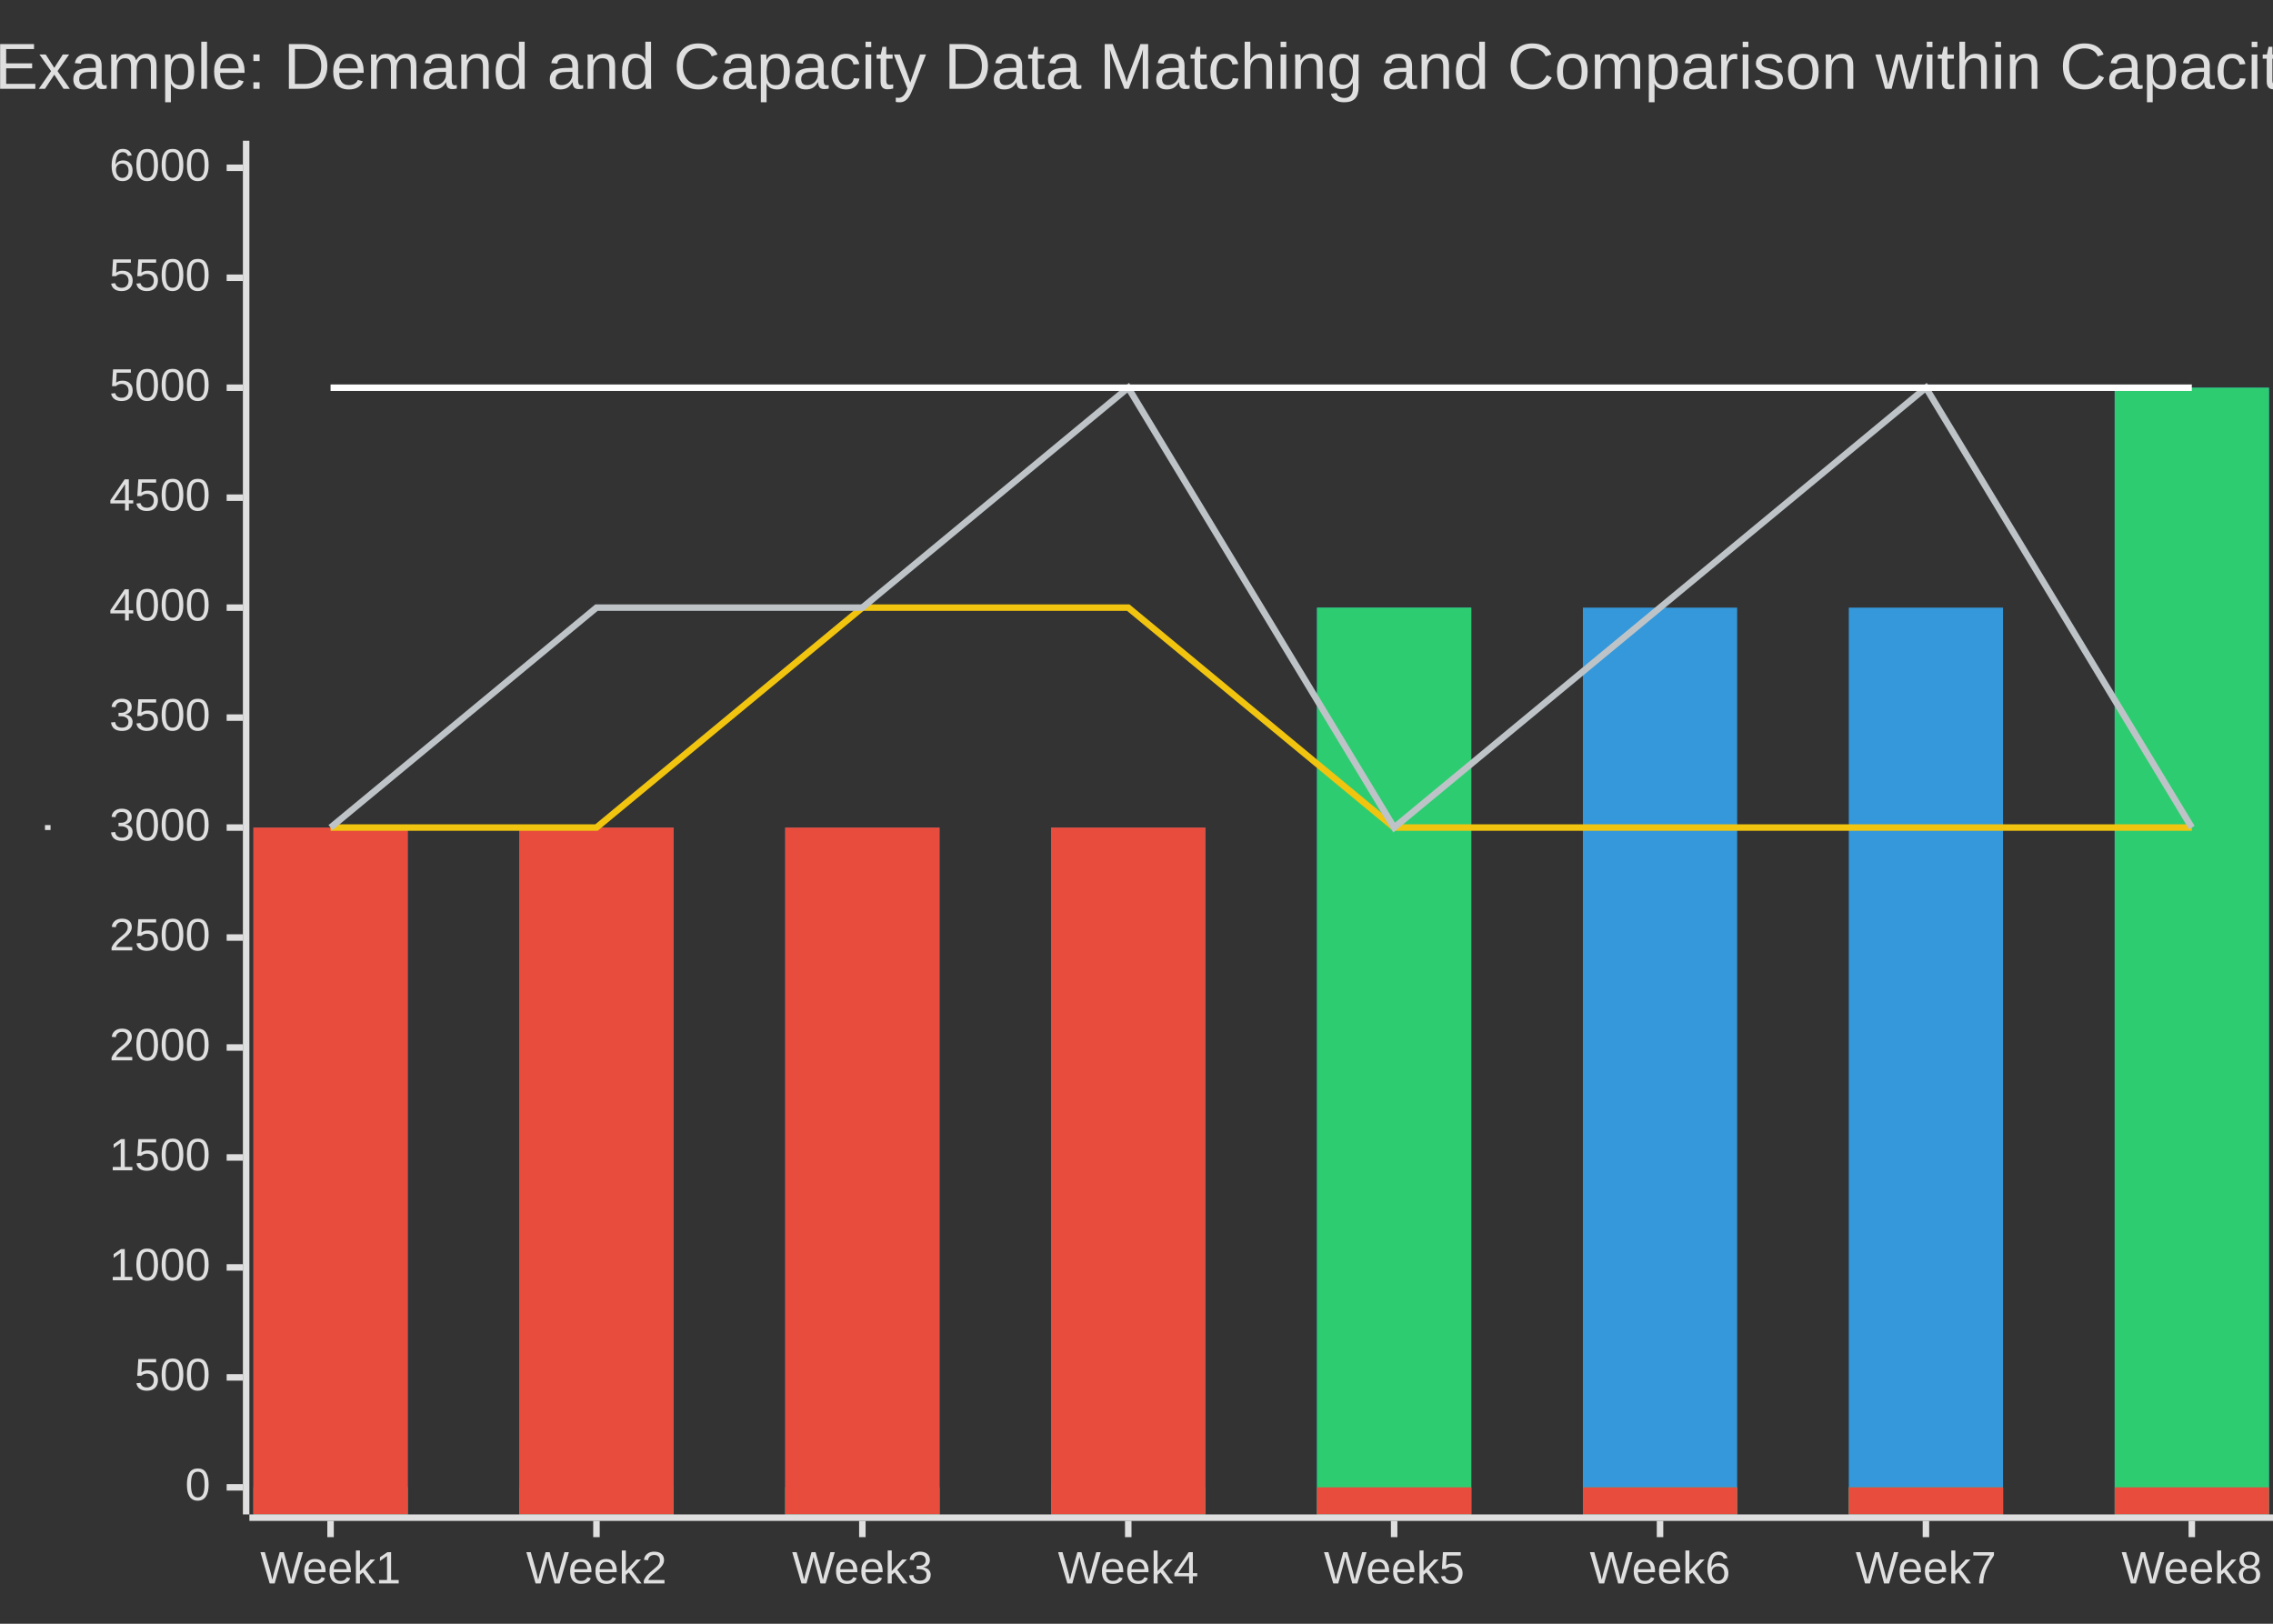
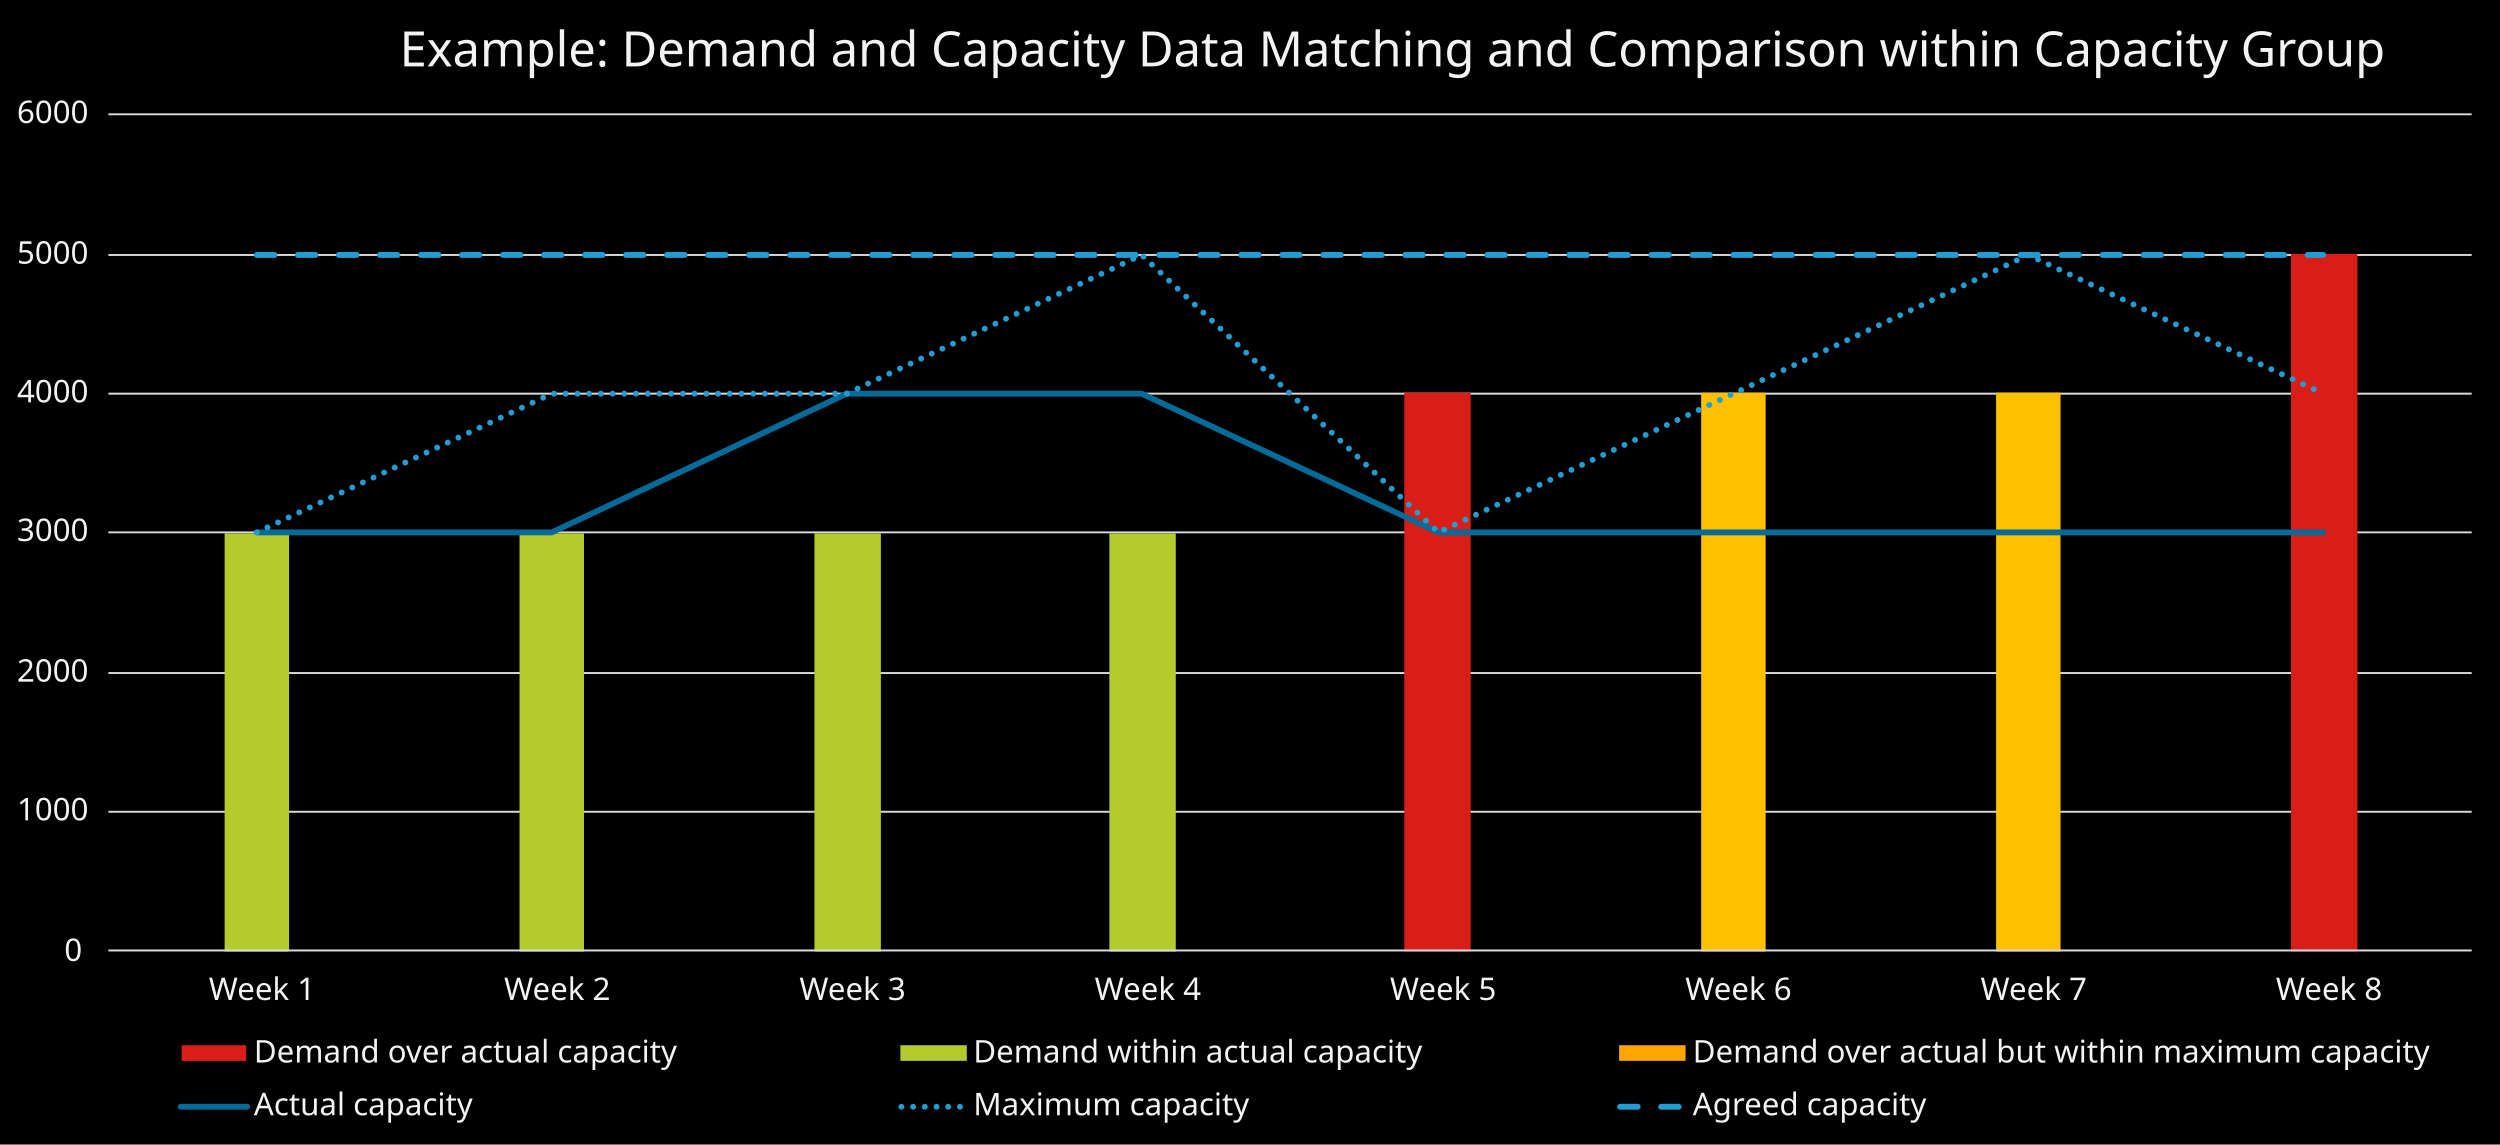
- <svg xmlns="http://www.w3.org/2000/svg" aria-roledescription="xychart" role="graphics-document document" viewBox="0 0 700 500" style="max-width: 100%;" width="100%" id="graph-div" height="100%">
-   <style>#graph-div{font-family:"trebuchet ms",verdana,arial,sans-serif;font-size:16px;fill:#ccc;}#graph-div .error-icon{fill:#a44141;}#graph-div .error-text{fill:#ddd;stroke:#ddd;}#graph-div .edge-thickness-normal{stroke-width:2px;}#graph-div .edge-thickness-thick{stroke-width:3.5px;}#graph-div .edge-pattern-solid{stroke-dasharray:0;}#graph-div .edge-pattern-dashed{stroke-dasharray:3;}#graph-div .edge-pattern-dotted{stroke-dasharray:2;}#graph-div .marker{fill:lightgrey;stroke:lightgrey;}#graph-div .marker.cross{stroke:lightgrey;}#graph-div svg{font-family:"trebuchet ms",verdana,arial,sans-serif;font-size:16px;}#graph-div :root{--mermaid-font-family:"trebuchet ms",verdana,arial,sans-serif;}</style>
-   <g />
-   <g class="main">
-     <rect fill="#333" class="background" height="500" width="700" />
-     <g class="chart-title">
-       <text transform="translate(385.816, 21.66667) rotate(0)" text-anchor="middle" dominant-baseline="middle" font-size="20" fill="#e0dfdf" y="0" x="0">Example: Demand and Capacity Data Matching and Comparison within Capacity Group</text>
+ <svg xmlns="http://www.w3.org/2000/svg" width="1280" height="586" overflow="hidden">
+   <defs>
+     <clipPath id="clip0">
+       <rect x="0" y="0" width="1280" height="586" />
+     </clipPath>
+   </defs>
+   <g clip-path="url(#clip0)">
+     <rect x="0" y="0" width="1280" height="586.167" fill="#FFFFFF" />
+     <rect x="0" y="0" width="1280" height="586.167" />
+     <g>
+       <rect x="56" y="59.017" width="1209" height="428.122" />
    </g>
-     <g class="plot">
-       <g class="bar-plot-0">
-         <rect stroke-width="0" stroke="#3498db" fill="#3498db" height="211.5" width="47.5" y="254.833" x="78.053" />
-         <rect stroke-width="0" stroke="#3498db" fill="#3498db" height="211.5" width="47.5" y="254.833" x="159.938" />
-         <rect stroke-width="0" stroke="#3498db" fill="#3498db" height="211.5" width="47.5" y="254.833" x="241.824" />
-         <rect stroke-width="0" stroke="#3498db" fill="#3498db" height="211.5" width="47.5" y="254.833" x="323.709" />
-         <rect stroke-width="0" stroke="#3498db" fill="#3498db" height="279.222" width="47.5" y="187.111" x="405.594" />
-         <rect stroke-width="0" stroke="#3498db" fill="#3498db" height="279.222" width="47.5" y="187.111" x="487.479" />
-         <rect stroke-width="0" stroke="#3498db" fill="#3498db" height="279.222" width="47.5" y="187.111" x="569.365" />
-         <rect stroke-width="0" stroke="#3498db" fill="#3498db" height="346.944" width="47.5" y="119.389" x="651.25" />
-       </g>
-       <g class="bar-plot-1">
-         <rect stroke-width="0" stroke="#2ecc71" fill="#2ecc71" height="8.333" width="47.5" y="458" x="78.053" />
-         <rect stroke-width="0" stroke="#2ecc71" fill="#2ecc71" height="8.333" width="47.5" y="458" x="159.938" />
-         <rect stroke-width="0" stroke="#2ecc71" fill="#2ecc71" height="8.333" width="47.5" y="458" x="241.824" />
-         <rect stroke-width="0" stroke="#2ecc71" fill="#2ecc71" height="8.333" width="47.5" y="458" x="323.709" />
-         <rect stroke-width="0" stroke="#2ecc71" fill="#2ecc71" height="279.222" width="47.5" y="187.111" x="405.594" />
-         <rect stroke-width="0" stroke="#2ecc71" fill="#2ecc71" height="8.333" width="47.5" y="458" x="487.479" />
-         <rect stroke-width="0" stroke="#2ecc71" fill="#2ecc71" height="8.333" width="47.5" y="458" x="569.365" />
-         <rect stroke-width="0" stroke="#2ecc71" fill="#2ecc71" height="346.944" width="47.5" y="119.389" x="651.25" />
-       </g>
-       <g class="bar-plot-2">
-         <rect stroke-width="0" stroke="#e74c3c" fill="#e74c3c" height="211.5" width="47.5" y="254.833" x="78.053" />
-         <rect stroke-width="0" stroke="#e74c3c" fill="#e74c3c" height="211.5" width="47.5" y="254.833" x="159.938" />
-         <rect stroke-width="0" stroke="#e74c3c" fill="#e74c3c" height="211.5" width="47.5" y="254.833" x="241.824" />
-         <rect stroke-width="0" stroke="#e74c3c" fill="#e74c3c" height="211.5" width="47.5" y="254.833" x="323.709" />
-         <rect stroke-width="0" stroke="#e74c3c" fill="#e74c3c" height="8.333" width="47.5" y="458" x="405.594" />
-         <rect stroke-width="0" stroke="#e74c3c" fill="#e74c3c" height="8.333" width="47.5" y="458" x="487.479" />
-         <rect stroke-width="0" stroke="#e74c3c" fill="#e74c3c" height="8.333" width="47.5" y="458" x="569.365" />
-         <rect stroke-width="0" stroke="#e74c3c" fill="#e74c3c" height="8.333" width="47.5" y="458" x="651.25" />
-       </g>
-       <g class="line-plot-3">
-         <path stroke-width="2" stroke="#f1c40f" fill="none" d="M101.803,254.833L183.688,254.833L265.574,187.111L347.459,187.111L429.344,254.833L511.229,254.833L593.115,254.833L675,254.833" />
-       </g>
-       <g class="line-plot-4">
-         <path stroke-width="2" stroke="#bdc3c7" fill="none" d="M101.803,254.833L183.688,187.111L265.574,187.111L347.459,119.389L429.344,254.833L511.229,187.111L593.115,119.389L675,254.833" />
-       </g>
-       <g class="line-plot-5">
-         <path stroke-width="2" stroke="#ffffff" fill="none" d="M101.803,119.389L183.688,119.389L265.574,119.389L347.459,119.389L429.344,119.389L511.229,119.389L593.115,119.389L675,119.389" />
-       </g>
+     <g>
+       <path d="M55.5 415.618 1265.5 415.618M55.5 344.598 1265.5 344.598M55.5 272.578 1265.5 272.578M55.5 201.557 1265.5 201.557M55.5 130.537 1265.5 130.537M55.5 58.517 1265.5 58.517" stroke="#D9D9D9" stroke-linejoin="round" stroke-miterlimit="10" fill="none" />
    </g>
-     <g class="bottom-axis">
-       <g class="axis-line">
-         <path stroke-width="2" stroke="#e0dfdf" fill="none" d="M 76.803,467.333 L 700,467.333" />
-       </g>
-       <g class="label">
-         <text transform="translate(101.8031, 478.3333) rotate(0)" text-anchor="middle" dominant-baseline="text-before-edge" font-size="14" fill="#e0dfdf" y="0" x="0">Week1</text>
-         <text transform="translate(183.6884, 478.3333) rotate(0)" text-anchor="middle" dominant-baseline="text-before-edge" font-size="14" fill="#e0dfdf" y="0" x="0">Week2</text>
-         <text transform="translate(265.5737, 478.3333) rotate(0)" text-anchor="middle" dominant-baseline="text-before-edge" font-size="14" fill="#e0dfdf" y="0" x="0">Week3</text>
-         <text transform="translate(347.4589, 478.3333) rotate(0)" text-anchor="middle" dominant-baseline="text-before-edge" font-size="14" fill="#e0dfdf" y="0" x="0">Week4</text>
-         <text transform="translate(429.3442, 478.3333) rotate(0)" text-anchor="middle" dominant-baseline="text-before-edge" font-size="14" fill="#e0dfdf" y="0" x="0">Week5</text>
-         <text transform="translate(511.2295, 478.3333) rotate(0)" text-anchor="middle" dominant-baseline="text-before-edge" font-size="14" fill="#e0dfdf" y="0" x="0">Week6</text>
-         <text transform="translate(593.1147, 478.3333) rotate(0)" text-anchor="middle" dominant-baseline="text-before-edge" font-size="14" fill="#e0dfdf" y="0" x="0">Week7</text>
-         <text transform="translate(675, 478.3333) rotate(0)" text-anchor="middle" dominant-baseline="text-before-edge" font-size="14" fill="#e0dfdf" y="0" x="0">Week8</text>
-       </g>
-       <g class="ticks">
-         <path stroke-width="2" stroke="#e0dfdf" fill="none" d="M 101.803,468.333 L 101.803,473.333" />
-         <path stroke-width="2" stroke="#e0dfdf" fill="none" d="M 183.688,468.333 L 183.688,473.333" />
-         <path stroke-width="2" stroke="#e0dfdf" fill="none" d="M 265.574,468.333 L 265.574,473.333" />
-         <path stroke-width="2" stroke="#e0dfdf" fill="none" d="M 347.459,468.333 L 347.459,473.333" />
-         <path stroke-width="2" stroke="#e0dfdf" fill="none" d="M 429.344,468.333 L 429.344,473.333" />
-         <path stroke-width="2" stroke="#e0dfdf" fill="none" d="M 511.229,468.333 L 511.229,473.333" />
-         <path stroke-width="2" stroke="#e0dfdf" fill="none" d="M 593.115,468.333 L 593.115,473.333" />
-         <path stroke-width="2" stroke="#e0dfdf" fill="none" d="M 675,468.333 L 675,473.333" />
-       </g>
+     <g>
+       <rect x="719" y="201.057" width="34" height="286.081" fill="#D91E18" />
    </g>
-     <g class="left-axis">
-       <g class="axisl-line">
-         <path stroke-width="2" stroke="#e0dfdf" fill="none" d="M 75.803,43.333 L 75.803,466.333" />
-       </g>
-       <g class="label">
-         <text transform="translate(64.80313, 51.66667) rotate(0)" text-anchor="end" dominant-baseline="middle" font-size="14" fill="#e0dfdf" y="0" x="0">6000</text>
-         <text transform="translate(64.80313, 85.52778) rotate(0)" text-anchor="end" dominant-baseline="middle" font-size="14" fill="#e0dfdf" y="0" x="0">5500</text>
-         <text transform="translate(64.80313, 119.3889) rotate(0)" text-anchor="end" dominant-baseline="middle" font-size="14" fill="#e0dfdf" y="0" x="0">5000</text>
-         <text transform="translate(64.80313, 153.25) rotate(0)" text-anchor="end" dominant-baseline="middle" font-size="14" fill="#e0dfdf" y="0" x="0">4500</text>
-         <text transform="translate(64.80313, 187.1111) rotate(0)" text-anchor="end" dominant-baseline="middle" font-size="14" fill="#e0dfdf" y="0" x="0">4000</text>
-         <text transform="translate(64.80313, 220.9722) rotate(0)" text-anchor="end" dominant-baseline="middle" font-size="14" fill="#e0dfdf" y="0" x="0">3500</text>
-         <text transform="translate(64.80313, 254.8333) rotate(0)" text-anchor="end" dominant-baseline="middle" font-size="14" fill="#e0dfdf" y="0" x="0">3000</text>
-         <text transform="translate(64.80313, 288.6944) rotate(0)" text-anchor="end" dominant-baseline="middle" font-size="14" fill="#e0dfdf" y="0" x="0">2500</text>
-         <text transform="translate(64.80313, 322.5556) rotate(0)" text-anchor="end" dominant-baseline="middle" font-size="14" fill="#e0dfdf" y="0" x="0">2000</text>
-         <text transform="translate(64.80313, 356.4167) rotate(0)" text-anchor="end" dominant-baseline="middle" font-size="14" fill="#e0dfdf" y="0" x="0">1500</text>
-         <text transform="translate(64.80313, 390.2778) rotate(0)" text-anchor="end" dominant-baseline="middle" font-size="14" fill="#e0dfdf" y="0" x="0">1000</text>
-         <text transform="translate(64.80313, 424.1389) rotate(0)" text-anchor="end" dominant-baseline="middle" font-size="14" fill="#e0dfdf" y="0" x="0">500</text>
-         <text transform="translate(64.80313, 458) rotate(0)" text-anchor="end" dominant-baseline="middle" font-size="14" fill="#e0dfdf" y="0" x="0">0</text>
-       </g>
-       <g class="ticks">
-         <path stroke-width="2" stroke="#e0dfdf" fill="none" d="M 74.803,51.667 L 69.803,51.667" />
-         <path stroke-width="2" stroke="#e0dfdf" fill="none" d="M 74.803,85.528 L 69.803,85.528" />
-         <path stroke-width="2" stroke="#e0dfdf" fill="none" d="M 74.803,119.389 L 69.803,119.389" />
-         <path stroke-width="2" stroke="#e0dfdf" fill="none" d="M 74.803,153.25 L 69.803,153.25" />
-         <path stroke-width="2" stroke="#e0dfdf" fill="none" d="M 74.803,187.111 L 69.803,187.111" />
-         <path stroke-width="2" stroke="#e0dfdf" fill="none" d="M 74.803,220.972 L 69.803,220.972" />
-         <path stroke-width="2" stroke="#e0dfdf" fill="none" d="M 74.803,254.833 L 69.803,254.833" />
-         <path stroke-width="2" stroke="#e0dfdf" fill="none" d="M 74.803,288.694 L 69.803,288.694" />
-         <path stroke-width="2" stroke="#e0dfdf" fill="none" d="M 74.803,322.556 L 69.803,322.556" />
-         <path stroke-width="2" stroke="#e0dfdf" fill="none" d="M 74.803,356.417 L 69.803,356.417" />
-         <path stroke-width="2" stroke="#e0dfdf" fill="none" d="M 74.803,390.278 L 69.803,390.278" />
-         <path stroke-width="2" stroke="#e0dfdf" fill="none" d="M 74.803,424.139 L 69.803,424.139" />
-         <path stroke-width="2" stroke="#e0dfdf" fill="none" d="M 74.803,458 L 69.803,458" />
-       </g>
-       <g class="title">
-         <text transform="translate(5, 254.8333) rotate(270)" text-anchor="middle" dominant-baseline="text-before-edge" font-size="16" fill="#e0dfdf" y="0" x="0">.</text>
-       </g>
+     <g>
+       <rect x="871" y="201.057" width="33" height="286.081" fill="#FFC000" />
+     </g>
+     <g>
+       <rect x="1022" y="201.057" width="33" height="286.081" fill="#FFC000" />
+     </g>
+     <g>
+       <rect x="1173" y="130.037" width="34" height="357.102" fill="#D91E18" />
+     </g>
+     <g>
+       <path d="M115 273.078 148 273.078 148 487.139 115 487.139ZM266 273.078 299 273.078 299 487.139 266 487.139ZM417 273.078 451 273.078 451 487.139 417 487.139ZM568 273.078 602 273.078 602 487.139 568 487.139Z" fill="#B3CB2D" />
+     </g>
+     <g>
+       <path d="M55.5 486.638 1265.5 486.639" stroke="#D9D9D9" stroke-linejoin="round" stroke-miterlimit="10" fill="none" fill-rule="evenodd" />
+     </g>
+     <g>
+       <path d="M131.5 272.578 282.5 272.578 433.5 201.557 584.5 201.557 736.5 272.578 887.5 272.578 1038.5 272.578 1189.5 272.578" stroke="#046B99" stroke-width="3" stroke-linecap="round" stroke-linejoin="round" stroke-miterlimit="10" fill="none" />
+     </g>
+     <g>
+       <path d="M131.5 272.578 282.5 201.557 433.5 201.557 584.5 130.537 736.5 272.578 887.5 201.557 1038.5 130.537 1189.5 201.557" stroke="#219DD4" stroke-width="3" stroke-linecap="round" stroke-linejoin="round" stroke-miterlimit="10" stroke-dasharray="0 6" fill="none" />
+     </g>
+     <g>
+       <path d="M131.5 130.537 282.5 130.537 433.5 130.537 584.5 130.537 736.5 130.537 887.5 130.537 1038.5 130.537 1189.5 130.537" stroke="#219DD4" stroke-width="3" stroke-linecap="round" stroke-linejoin="round" stroke-miterlimit="10" stroke-dasharray="9 12" fill="none" />
+     </g>
+     <g>
+       <text fill="#F4F2F3" font-family="Calibri,Calibri_MSFontService,sans-serif" font-weight="400" font-size="16" transform="matrix(1 0 0 1.00028 32.9269 492)">0</text>
+     </g>
+     <g>
+       <text fill="#F4F2F3" font-family="Calibri,Calibri_MSFontService,sans-serif" font-weight="400" font-size="16" transform="matrix(1 0 0 1.00028 8.66677 420)">1000</text>
+     </g>
+     <g>
+       <text fill="#F4F2F3" font-family="Calibri,Calibri_MSFontService,sans-serif" font-weight="400" font-size="16" transform="matrix(1 0 0 1.00028 8.66677 349)">2000</text>
+     </g>
+     <g>
+       <text fill="#F4F2F3" font-family="Calibri,Calibri_MSFontService,sans-serif" font-weight="400" font-size="16" transform="matrix(1 0 0 1.00028 8.66677 277)">3000</text>
+     </g>
+     <g>
+       <text fill="#F4F2F3" font-family="Calibri,Calibri_MSFontService,sans-serif" font-weight="400" font-size="16" transform="matrix(1 0 0 1.00028 8.66677 206)">4000</text>
+     </g>
+     <g>
+       <text fill="#F4F2F3" font-family="Calibri,Calibri_MSFontService,sans-serif" font-weight="400" font-size="16" transform="matrix(1 0 0 1.00028 8.66677 135)">5000</text>
+     </g>
+     <g>
+       <text fill="#F4F2F3" font-family="Calibri,Calibri_MSFontService,sans-serif" font-weight="400" font-size="16" transform="matrix(1 0 0 1.00028 8.66677 63)">6000</text>
+     </g>
+     <g>
+       <text fill="#F4F2F3" font-family="Calibri,Calibri_MSFontService,sans-serif" font-weight="400" font-size="16" transform="matrix(1 0 0 1.00028 106.9 512)">Week 1</text>
+     </g>
+     <g>
+       <text fill="#F4F2F3" font-family="Calibri,Calibri_MSFontService,sans-serif" font-weight="400" font-size="16" transform="matrix(1 0 0 1.00028 258.089 512)">Week 2</text>
+     </g>
+     <g>
+       <text fill="#F4F2F3" font-family="Calibri,Calibri_MSFontService,sans-serif" font-weight="400" font-size="16" transform="matrix(1 0 0 1.00028 409.278 512)">Week 3</text>
+     </g>
+     <g>
+       <text fill="#F4F2F3" font-family="Calibri,Calibri_MSFontService,sans-serif" font-weight="400" font-size="16" transform="matrix(1 0 0 1.00028 560.468 512)">Week 4</text>
+     </g>
+     <g>
+       <text fill="#F4F2F3" font-family="Calibri,Calibri_MSFontService,sans-serif" font-weight="400" font-size="16" transform="matrix(1 0 0 1.00028 711.657 512)">Week 5</text>
+     </g>
+     <g>
+       <text fill="#F4F2F3" font-family="Calibri,Calibri_MSFontService,sans-serif" font-weight="400" font-size="16" transform="matrix(1 0 0 1.00028 862.846 512)">Week 6</text>
+     </g>
+     <g>
+       <text fill="#F4F2F3" font-family="Calibri,Calibri_MSFontService,sans-serif" font-weight="400" font-size="16" transform="matrix(1 0 0 1.00028 1014.04 512)">Week 7</text>
+     </g>
+     <g>
+       <text fill="#F4F2F3" font-family="Calibri,Calibri_MSFontService,sans-serif" font-weight="400" font-size="16" transform="matrix(1 0 0 1.00028 1165.23 512)">Week 8</text>
+     </g>
+     <g>
+       <text fill="#F4F2F3" font-family="Calibri,Calibri_MSFontService,sans-serif" font-weight="400" font-size="25" transform="matrix(1 0 0 1.00028 204.607 34)">Example: Demand and Capacity Data Matching and Comparison within Capacity Group</text>
+     </g>
+     <g>
+       <rect x="93" y="535.152" width="33" height="8.002" fill="#D91E18" />
+     </g>
+     <g>
+       <text fill="#F4F2F3" font-family="Calibri,Calibri_MSFontService,sans-serif" font-weight="400" font-size="16" transform="matrix(1 0 0 1.00028 129.978 544)">Demand over actual capacity</text>
+     </g>
+     <g>
+       <rect x="461" y="535.152" width="34" height="8.002" fill="#B3CB2D" />
+     </g>
+     <g>
+       <text fill="#F4F2F3" font-family="Calibri,Calibri_MSFontService,sans-serif" font-weight="400" font-size="16" transform="matrix(1 0 0 1.00028 498.326 544)">Demand within actual capacity</text>
+     </g>
+     <g>
+       <rect x="829" y="535.152" width="34" height="8.002" fill="#FFA600" />
+     </g>
+     <g>
+       <text fill="#F4F2F3" font-family="Calibri,Calibri_MSFontService,sans-serif" font-weight="400" font-size="16" transform="matrix(1 0 0 1.00028 866.674 544)">Demand over actual but within maximum capacity</text>
+     </g>
+     <g>
+       <path d="M92.5 566.661 126.5 566.661" stroke="#046B99" stroke-width="3" stroke-linecap="round" stroke-linejoin="round" stroke-miterlimit="10" fill="none" fill-rule="evenodd" />
+     </g>
+     <g>
+       <text fill="#F4F2F3" font-family="Calibri,Calibri_MSFontService,sans-serif" font-weight="400" font-size="16" transform="matrix(1 0 0 1.00028 129.978 571)">Actual capacity</text>
+     </g>
+     <g>
+       <path d="M461.5 566.661 494.5 566.661" stroke="#219DD4" stroke-width="3" stroke-linecap="round" stroke-linejoin="round" stroke-miterlimit="10" stroke-dasharray="0 6" fill="none" fill-rule="evenodd" />
+     </g>
+     <g>
+       <text fill="#F4F2F3" font-family="Calibri,Calibri_MSFontService,sans-serif" font-weight="400" font-size="16" transform="matrix(1 0 0 1.00028 498.326 571)">Maximum capacity</text>
+     </g>
+     <g>
+       <path d="M829.5 566.661 862.5 566.661" stroke="#219DD4" stroke-width="3" stroke-linecap="round" stroke-linejoin="round" stroke-miterlimit="10" stroke-dasharray="9 12" fill="none" fill-rule="evenodd" />
+     </g>
+     <g>
+       <text fill="#F4F2F3" font-family="Calibri,Calibri_MSFontService,sans-serif" font-weight="400" font-size="16" transform="matrix(1 0 0 1.00028 866.674 571)">Agreed capacity</text>
    </g>
  </g>
-   <g class="mermaid-tmp-group" />
</svg>
